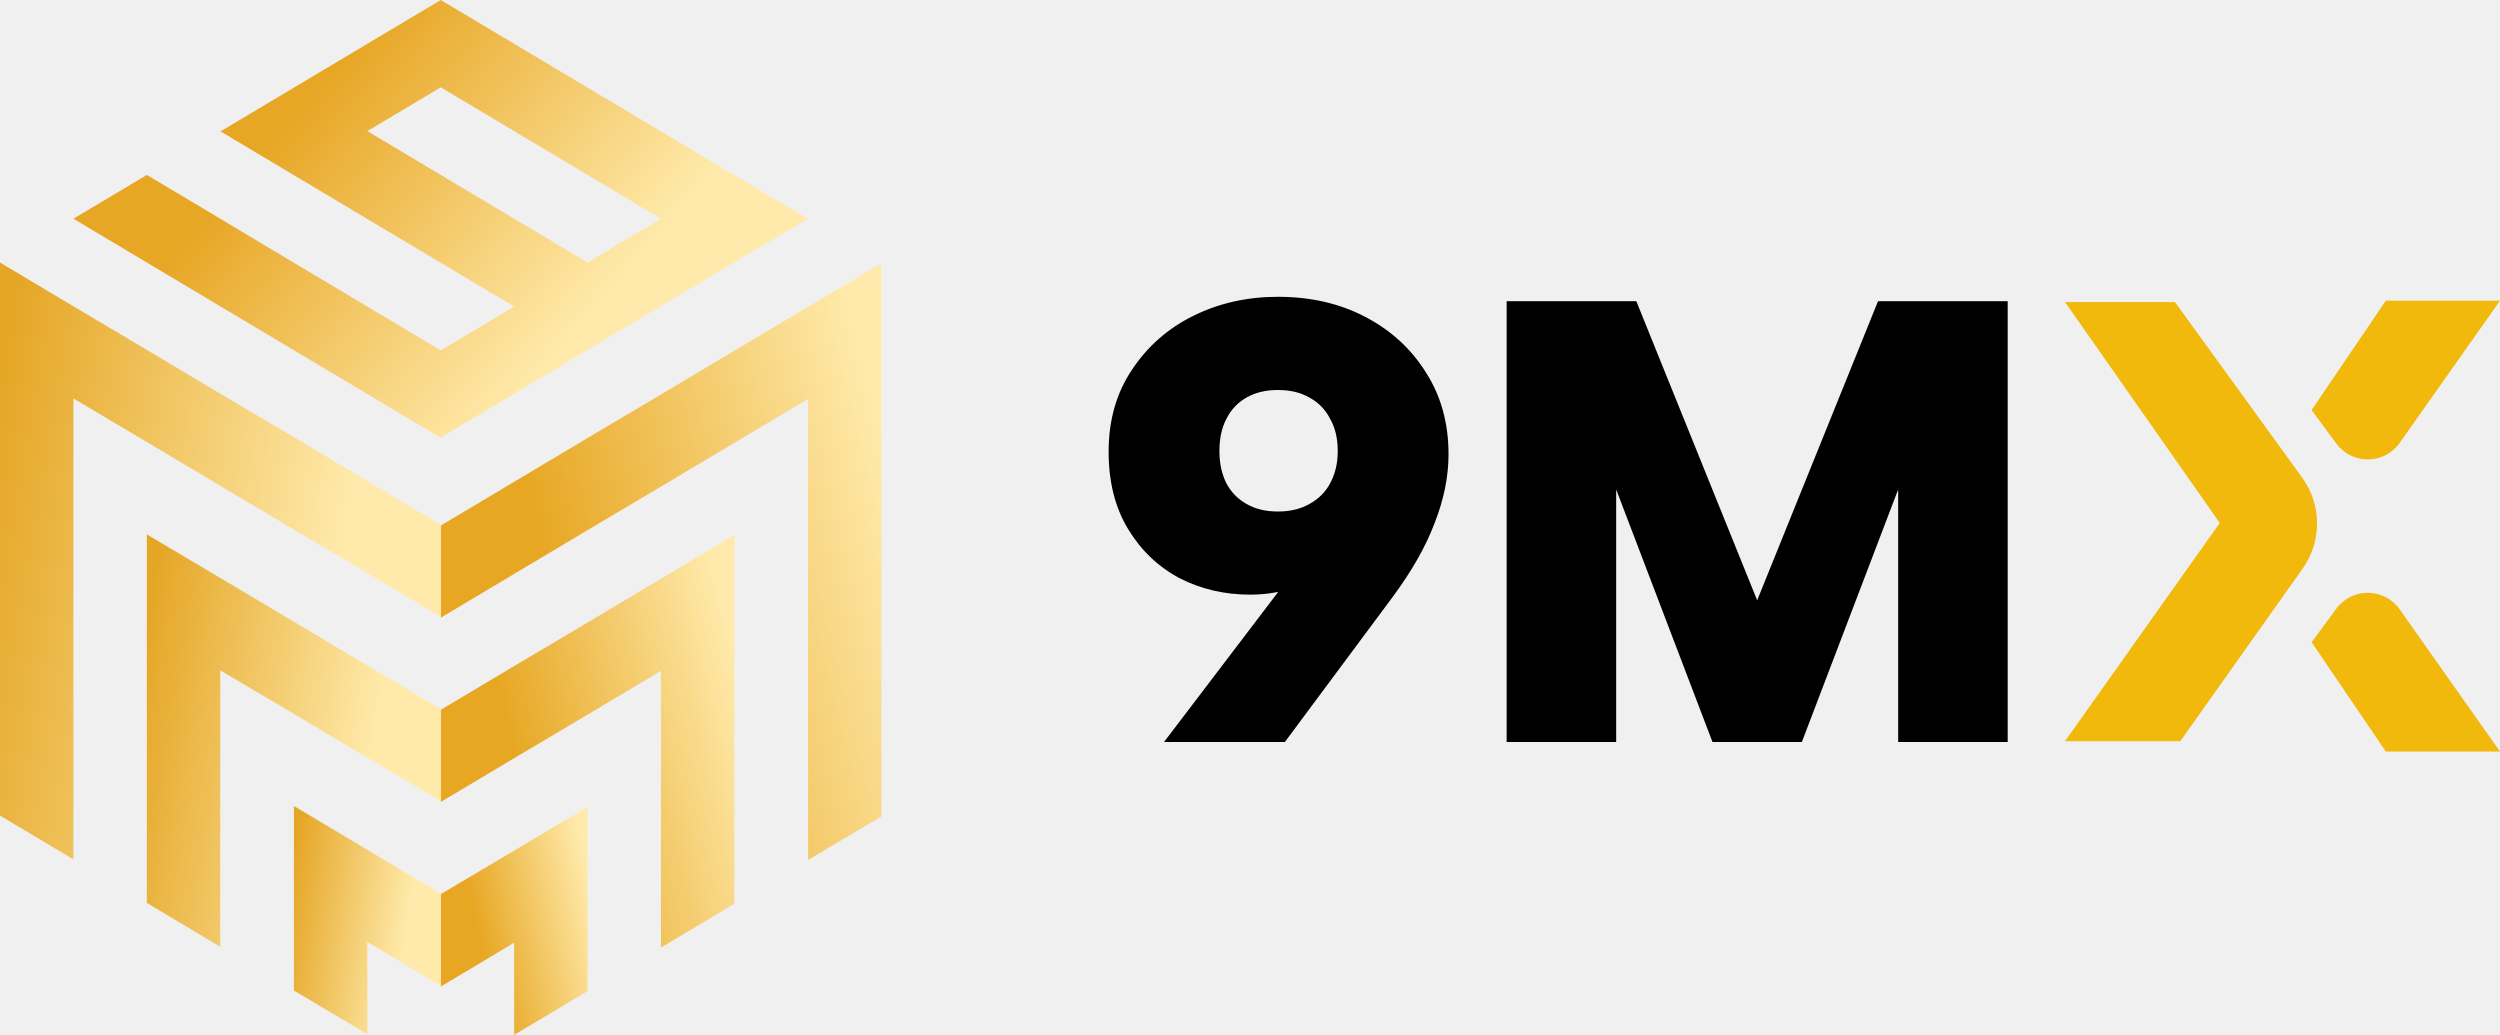
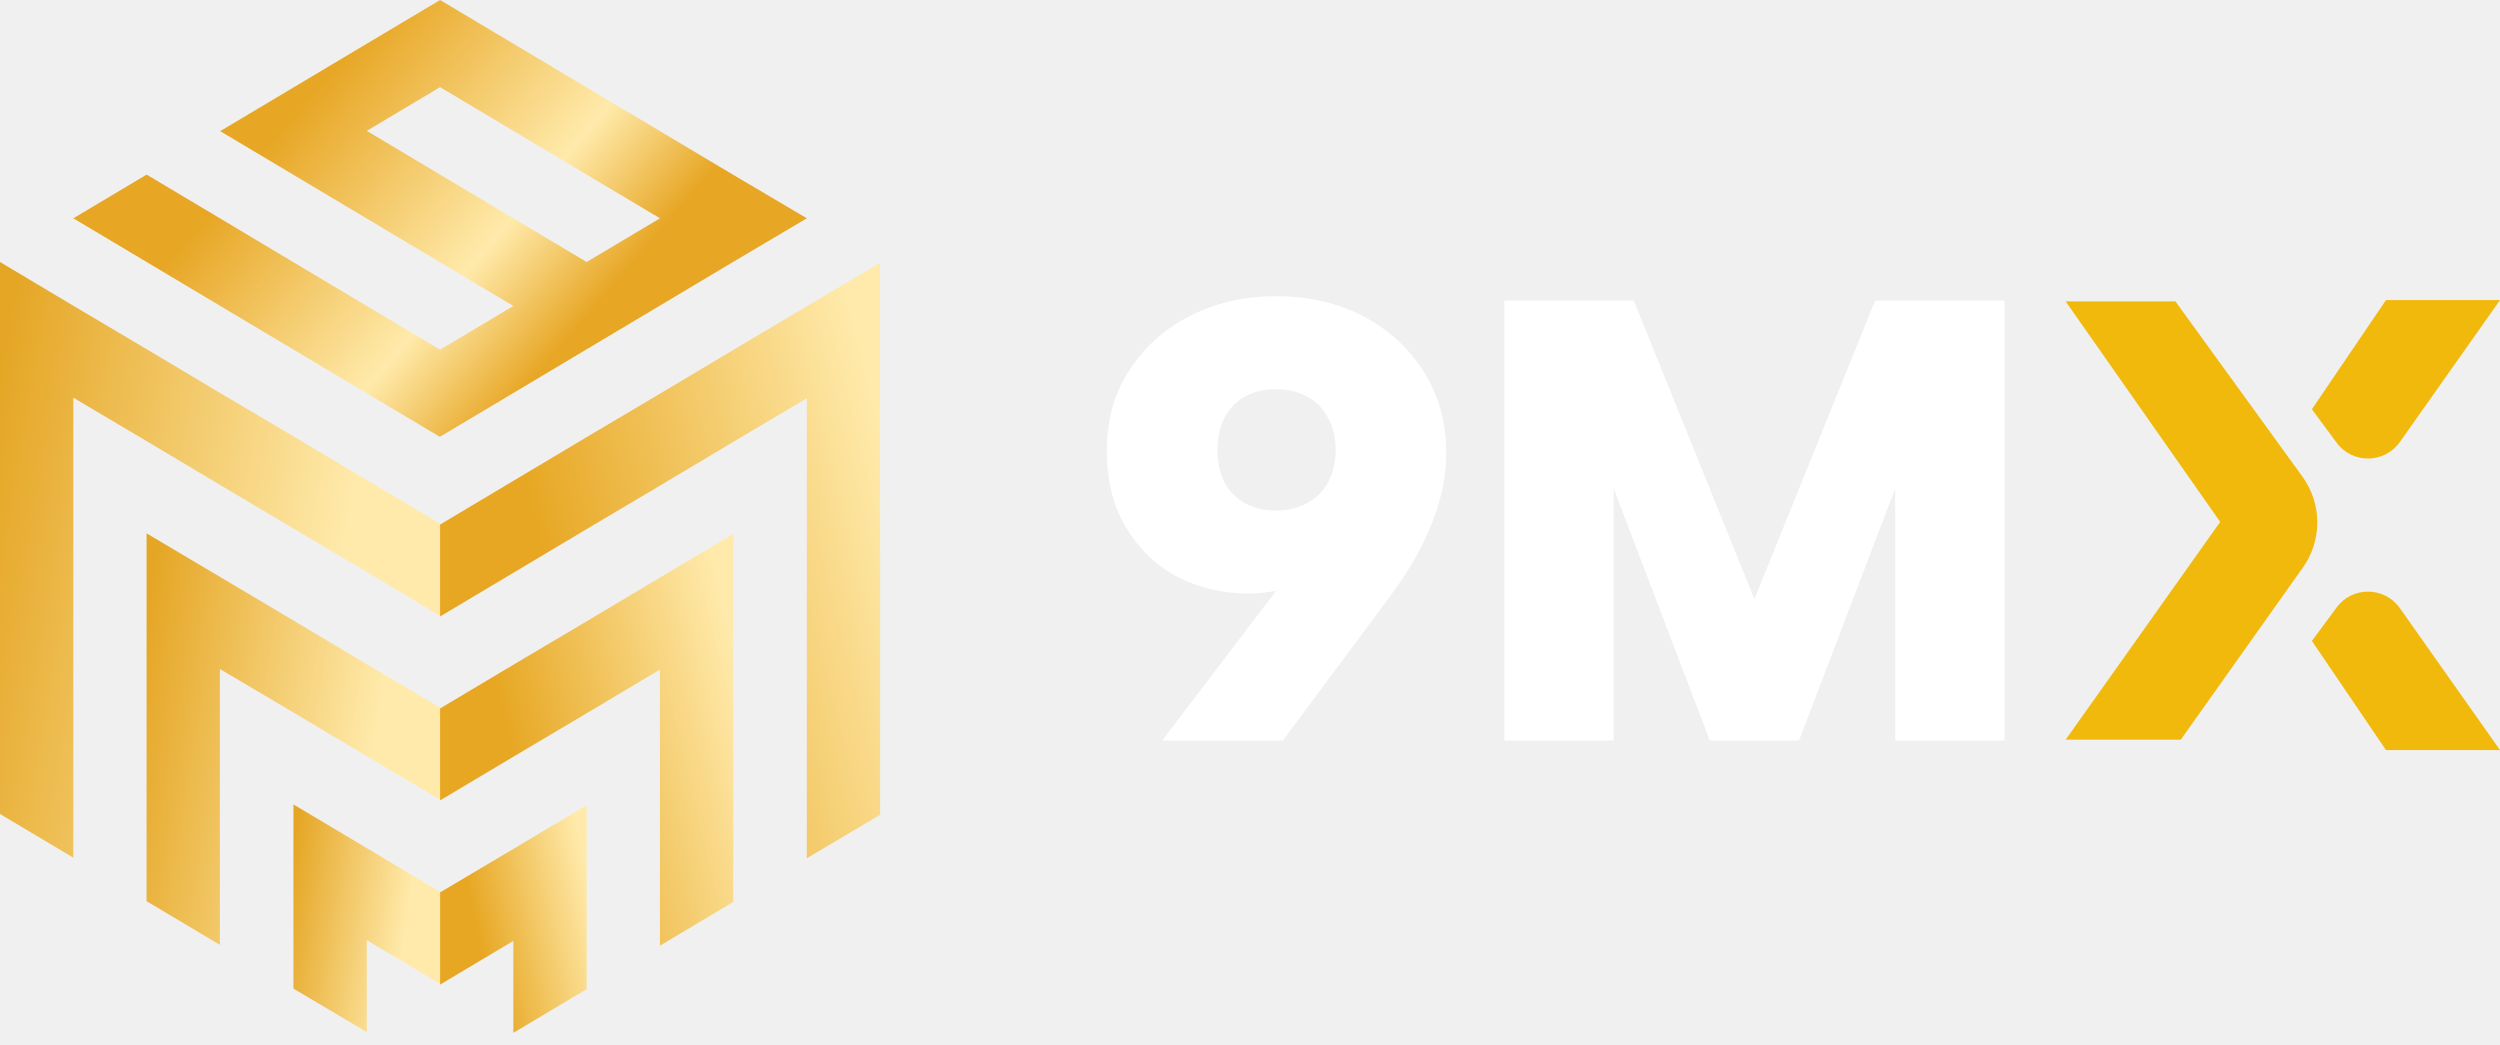
- <svg xmlns="http://www.w3.org/2000/svg" fill="none" version="1.1" width="860" height="356" viewBox="0 0 860 356">
+ <svg xmlns="http://www.w3.org/2000/svg" width="79" height="33" viewBox="0 0 79 33" fill="none">
+   <g id="LOGO">
+     <g id="LOGO_2">
+       <g id="Group 2147213269">
+         <g id="Group 2147213250">
+           <g id="Group 2147213269_2">
+             <path id="Vector" d="M27.811 8.305V25.747L25.495 27.12V12.583L23.17 13.965L20.854 15.346L18.538 16.719L16.222 18.1L13.906 19.481V16.576L16.222 15.194L18.538 13.813L20.854 12.44L23.17 11.059L25.495 9.678L27.811 8.305Z" fill="url(#paint0_linear_3_4759)" />
+             <path id="Vector_2" d="M23.17 16.871V28.502L20.854 29.883V21.158L18.538 22.539L16.222 23.912L13.906 25.293V22.387L16.222 21.006L18.538 19.633L20.854 18.252L23.17 16.871Z" fill="url(#paint1_linear_3_4759)" />
+             <path id="Vector_3" d="M18.538 25.445V31.256L16.222 32.638V29.732L13.906 31.113V28.199L16.222 26.826L18.538 25.445Z" fill="url(#paint2_linear_3_4759)" />
+             <path id="Vector_4" d="M13.905 16.55V19.456L11.589 18.075L9.273 16.702L6.949 15.32L4.632 13.939L2.316 12.566V27.103L0 25.722V8.279L2.316 9.661L4.632 11.033L6.949 12.415L9.273 13.788L11.589 15.169L13.905 16.55Z" fill="url(#paint3_linear_3_4759)" />
+             <path id="Vector_5" d="M13.905 22.362V25.268L11.589 23.895L9.273 22.514L6.948 21.141V29.858L4.632 28.477V16.854L6.948 18.227L9.273 19.608L11.589 20.989L13.905 22.362Z" fill="url(#paint4_linear_3_4759)" />
+             <path id="Vector_6" d="M13.906 28.183V31.088L11.59 29.707V32.613L9.273 31.24V25.42L11.59 26.801L13.906 28.183Z" fill="url(#paint5_linear_3_4759)" />
+           </g>
+         </g>
+         <g id="Group">
+           <g id="Group_2">
+             <path id="Vector_7" d="M23.171 5.525L20.855 4.144L18.538 2.763L16.222 1.381L13.906 0L11.59 1.381L9.274 2.763L6.958 4.144L9.274 5.525L11.59 6.906L13.906 8.288L16.222 9.669L13.906 11.05L11.59 9.669L9.274 8.288L6.949 6.898L4.633 5.517L2.317 6.898L4.633 8.279L6.949 9.661L9.265 11.042L11.582 12.423L13.898 13.804L16.214 12.423L18.53 11.042L20.846 9.661L23.162 8.279L25.495 6.898L23.171 5.525ZM18.538 8.279L16.222 6.898L13.906 5.517L11.59 4.135L13.906 2.754L16.222 4.135L18.538 5.517L20.855 6.898L18.538 8.279Z" fill="url(#paint6_linear_3_4759)" />
+           </g>
+         </g>
+       </g>
+     </g>
+     <g id="Group 2147213258">
+       <path id="Vector_8" d="M50.992 23.4H47.536V9.499H51.627L55.44 18.932L59.253 9.499H63.344V23.4H59.889V15.437L56.85 23.4H54.03L50.992 15.437V23.4Z" fill="white" />
+       <path id="Vector_9" d="M40.32 9.36C41.352 9.36 42.272 9.572 43.08 9.995C43.888 10.419 44.523 11.002 44.986 11.743C45.463 12.484 45.701 13.345 45.701 14.325C45.701 15.026 45.556 15.748 45.264 16.489C44.986 17.231 44.543 18.012 43.934 18.833L40.538 23.4H36.725L40.776 18.078L43.517 14.841C43.332 16.099 42.868 17.065 42.127 17.74C41.385 18.416 40.492 18.753 39.446 18.753C38.638 18.753 37.897 18.581 37.222 18.237C36.546 17.879 36.004 17.363 35.593 16.688C35.183 16.013 34.977 15.198 34.977 14.245C34.977 13.252 35.222 12.392 35.712 11.664C36.202 10.922 36.851 10.353 37.658 9.956C38.466 9.558 39.353 9.36 40.32 9.36ZM42.206 14.225C42.206 13.828 42.127 13.491 41.968 13.213C41.822 12.921 41.604 12.696 41.313 12.537C41.035 12.378 40.704 12.299 40.32 12.299C39.936 12.299 39.605 12.378 39.327 12.537C39.049 12.696 38.837 12.921 38.691 13.213C38.546 13.491 38.473 13.828 38.473 14.225C38.473 14.609 38.546 14.947 38.691 15.238C38.837 15.516 39.049 15.735 39.327 15.893C39.605 16.052 39.936 16.132 40.32 16.132C40.704 16.132 41.035 16.052 41.313 15.893C41.604 15.735 41.822 15.516 41.968 15.238C42.127 14.947 42.206 14.609 42.206 14.225Z" fill="white" />
+       <g id="Group 2147213257">
+         <g id="Group 2147213256">
+           <path id="Vector 53" d="M79 9.483H75.397L73.056 12.932L73.838 13.99C74.337 14.665 75.35 14.654 75.835 13.968L79 9.483Z" fill="#F0B90B" />
+           <path id="Vector 54" d="M79 23.702H75.397L73.056 20.253L73.838 19.195C74.337 18.52 75.35 18.531 75.835 19.217L79 23.702Z" fill="#F0B90B" />
+           <path id="Vector 52" d="M68.744 9.525H65.275L70.158 16.492L65.275 23.374H68.912L72.772 17.933C73.383 17.072 73.377 15.917 72.757 15.062L68.744 9.525Z" fill="#F0B90B" />
+         </g>
+       </g>
+     </g>
+   </g>
  <defs>
-     <linearGradient x1="1.046" y1="0.415" x2="0.293" y2="0.667" id="master_svg0_25_0111">
-       <stop offset="0%" stop-color="#FFEAAB" stop-opacity="1" />
-       <stop offset="100%" stop-color="#E7A723" stop-opacity="1" />
+     <linearGradient id="paint0_linear_3_4759" x1="28.455" y1="16.107" x2="17.475" y2="18.819" gradientUnits="userSpaceOnUse">
+       <stop stop-color="#FFEAAB" />
+       <stop offset="1" stop-color="#E7A723" />
    </linearGradient>
-     <linearGradient x1="1.046" y1="0.415" x2="0.293" y2="0.667" id="master_svg1_25_0112">
-       <stop offset="0%" stop-color="#FFEAAB" stop-opacity="1" />
-       <stop offset="100%" stop-color="#E7A723" stop-opacity="1" />
+     <linearGradient id="paint1_linear_3_4759" x1="23.599" y1="22.266" x2="16.253" y2="24.015" gradientUnits="userSpaceOnUse">
+       <stop stop-color="#FFEAAB" />
+       <stop offset="1" stop-color="#E7A723" />
    </linearGradient>
-     <linearGradient x1="1.046" y1="0.415" x2="0.293" y2="0.667" id="master_svg2_25_0113">
-       <stop offset="0%" stop-color="#FFEAAB" stop-opacity="1" />
-       <stop offset="100%" stop-color="#E7A723" stop-opacity="1" />
+     <linearGradient id="paint2_linear_3_4759" x1="18.753" y1="28.428" x2="15.043" y2="29.226" gradientUnits="userSpaceOnUse">
+       <stop stop-color="#FFEAAB" />
+       <stop offset="1" stop-color="#E7A723" />
    </linearGradient>
-     <linearGradient x1="0.781" y1="0.486" x2="-0.025" y2="0.3" id="master_svg3_25_0114">
-       <stop offset="0%" stop-color="#FFEAAB" stop-opacity="1" />
-       <stop offset="100%" stop-color="#E5A625" stop-opacity="1" />
+     <linearGradient id="paint3_linear_3_4759" x1="10.857" y1="17.424" x2="-0.613" y2="15.47" gradientUnits="userSpaceOnUse">
+       <stop stop-color="#FFEAAB" />
+       <stop offset="1" stop-color="#E5A625" />
    </linearGradient>
-     <linearGradient x1="0.781" y1="0.486" x2="-0.025" y2="0.3" id="master_svg4_25_0115">
-       <stop offset="0%" stop-color="#FFEAAB" stop-opacity="1" />
-       <stop offset="100%" stop-color="#E5A625" stop-opacity="1" />
+     <linearGradient id="paint4_linear_3_4759" x1="11.872" y1="23.171" x2="4.208" y2="21.911" gradientUnits="userSpaceOnUse">
+       <stop stop-color="#FFEAAB" />
+       <stop offset="1" stop-color="#E5A625" />
    </linearGradient>
-     <linearGradient x1="0.781" y1="0.486" x2="-0.025" y2="0.3" id="master_svg5_25_0116">
-       <stop offset="0%" stop-color="#FFEAAB" stop-opacity="1" />
-       <stop offset="100%" stop-color="#E5A625" stop-opacity="1" />
+     <linearGradient id="paint5_linear_3_4759" x1="12.89" y1="28.914" x2="9.043" y2="28.343" gradientUnits="userSpaceOnUse">
+       <stop stop-color="#FFEAAB" />
+       <stop offset="1" stop-color="#E5A625" />
    </linearGradient>
-     <linearGradient x1="0.66" y1="0.807" x2="0.152" y2="0.548" id="master_svg6_25_0117">
-       <stop offset="0%" stop-color="#FFEAAB" stop-opacity="1" />
-       <stop offset="100%" stop-color="#E7A624" stop-opacity="1" />
+     <linearGradient id="paint6_linear_3_4759" x1="17.612" y1="11.146" x2="9.053" y2="3.818" gradientUnits="userSpaceOnUse">
+       <stop stop-color="#E7A624" />
+       <stop offset="0.341" stop-color="#FFEAAB" />
+       <stop offset="1" stop-color="#E7A624" />
    </linearGradient>
  </defs>
-   <path d="M303.228,90.585L303.228,280.844L277.975,295.819L277.975,137.253L252.629,152.32L227.375,167.386L202.121,182.361L176.868,197.427L151.614,212.494L151.614,180.799L176.868,165.733L202.121,150.667L227.375,135.692L252.629,120.626L277.975,105.559L303.228,90.585Z" fill="url(#master_svg0_25_0111)" fill-opacity="1" style="mix-blend-mode:passthrough" />
-   <path d="M252.627,184.016L252.627,310.886L227.374,325.952L227.374,230.777L202.12,245.843L176.866,260.818L151.613,275.884L151.613,244.189L176.866,229.123L202.12,214.148L227.374,199.082L252.627,184.016Z" fill="url(#master_svg1_25_0112)" fill-opacity="1" style="mix-blend-mode:passthrough" />
-   <path d="M202.12,277.544L202.12,340.934L176.866,356L176.866,324.305L151.613,339.371L151.613,307.585L176.866,292.611L202.12,277.544Z" fill="url(#master_svg2_25_0113)" fill-opacity="1" style="mix-blend-mode:passthrough" />
-   <path d="M151.613,180.521L151.613,212.215L126.359,197.149L101.106,182.174L75.761,167.108L50.507,152.042L25.254,137.067L25.254,295.632L0,280.566L0,90.306L25.254,105.373L50.507,120.347L75.761,135.414L101.106,150.388L126.359,165.454L151.613,180.521Z" fill="url(#master_svg3_25_0114)" fill-opacity="1" style="mix-blend-mode:passthrough" />
-   <path d="M151.617,243.917L151.617,275.612L126.363,260.637L101.11,245.571L75.763,230.596L75.763,325.68L50.51,310.614L50.51,183.835L75.763,198.81L101.11,213.876L126.363,228.942L151.617,243.917Z" fill="url(#master_svg4_25_0115)" fill-opacity="1" style="mix-blend-mode:passthrough" />
-   <path d="M151.614,307.403L151.614,339.097L126.361,324.03L126.361,355.725L101.107,340.751L101.107,277.269L126.361,292.335L151.614,307.403Z" fill="url(#master_svg5_25_0116)" fill-opacity="1" style="mix-blend-mode:passthrough" />
-   <path d="M252.633,60.266L227.379,45.2L202.125,30.132L176.872,15.066L151.618,0L126.365,15.066L101.111,30.132L75.857,45.2L101.111,60.266L126.365,75.332L151.618,90.398L176.872,105.464L151.618,120.532L126.365,105.464L101.111,90.398L75.766,75.241L50.513,60.173L25.259,75.241L50.513,90.307L75.766,105.373L101.02,120.439L126.273,135.507L151.527,150.573L176.781,135.507L202.034,120.439L227.288,105.373L252.54,90.307L277.978,75.241L252.633,60.266ZM202.125,90.307L176.872,75.241L151.618,60.173L126.365,45.107L151.618,30.041L176.872,45.107L202.125,60.173L227.379,75.241L202.125,90.307Z" fill="url(#master_svg6_25_0117)" fill-opacity="1" style="mix-blend-mode:passthrough" />
-   <path d="M555.964,255.246L518.289,255.246L518.289,103.615L562.893,103.615L604.467,206.508L646.04,103.615L690.645,103.615L690.645,255.246L652.969,255.246L652.969,168.383L619.841,255.246L589.094,255.246L555.964,168.383L555.964,255.246Z" fill="#000000" fill-opacity="1" style="mix-blend-mode:passthrough" />
-   <path d="M439.615,102.098C450.875,102.098,460.907,104.409,469.712,109.03C478.517,113.651,485.446,120.005,490.498,128.091C495.695,136.178,498.293,145.565,498.293,156.251C498.293,163.905,496.706,171.776,493.53,179.863C490.498,187.95,485.662,196.47,479.022,205.424L441.997,255.245L400.424,255.245L444.594,197.191L474.475,161.884C472.454,175.603,467.402,186.145,459.318,193.509C451.235,200.875,441.491,204.557,430.087,204.557C421.282,204.557,413.198,202.679,405.837,198.924C398.474,195.026,392.556,189.394,388.082,182.028C383.606,174.664,381.369,165.783,381.369,155.385C381.369,144.554,384.04,135.168,389.38,127.225C394.721,119.139,401.795,112.928,410.6,108.596C419.405,104.263,429.078,102.098,439.615,102.098ZM460.185,155.169C460.185,150.836,459.318,147.154,457.586,144.121C455.999,140.945,453.617,138.489,450.441,136.756C447.41,135.023,443.8,134.157,439.615,134.157C435.428,134.157,431.82,135.023,428.789,136.756C425.757,138.489,423.447,140.945,421.86,144.121C420.271,147.154,419.478,150.836,419.478,155.169C419.478,159.356,420.271,163.04,421.86,166.215C423.447,169.249,425.757,171.632,428.789,173.365C431.82,175.097,435.428,175.963,439.615,175.963C443.8,175.963,447.41,175.097,450.441,173.365C453.617,171.632,455.999,169.249,457.586,166.215C459.318,163.04,460.185,159.356,460.185,155.169Z" fill="#000000" fill-opacity="1" style="mix-blend-mode:passthrough" />
-   <path d="M860,103.441L820.718,103.441L795.193,141.056L803.716,152.595C809.157,159.96,820.207,159.84,825.486,152.358L860,103.441Z" fill="#F0B90B" fill-opacity="1" style="mix-blend-mode:passthrough" />
-   <path d="M860,258.533L820.718,258.533L795.193,220.918L803.716,209.38C809.157,202.014,820.207,202.135,825.486,209.616L860,258.533Z" fill="#F0B90B" fill-opacity="1" style="mix-blend-mode:passthrough" />
-   <path d="M748.181,103.905L710.367,103.905L763.6,179.898L710.367,254.964L750.017,254.964L792.106,195.614C798.768,186.22,798.703,173.623,791.945,164.297L748.181,103.905Z" fill="#F0B90B" fill-opacity="1" style="mix-blend-mode:passthrough" />
</svg>
